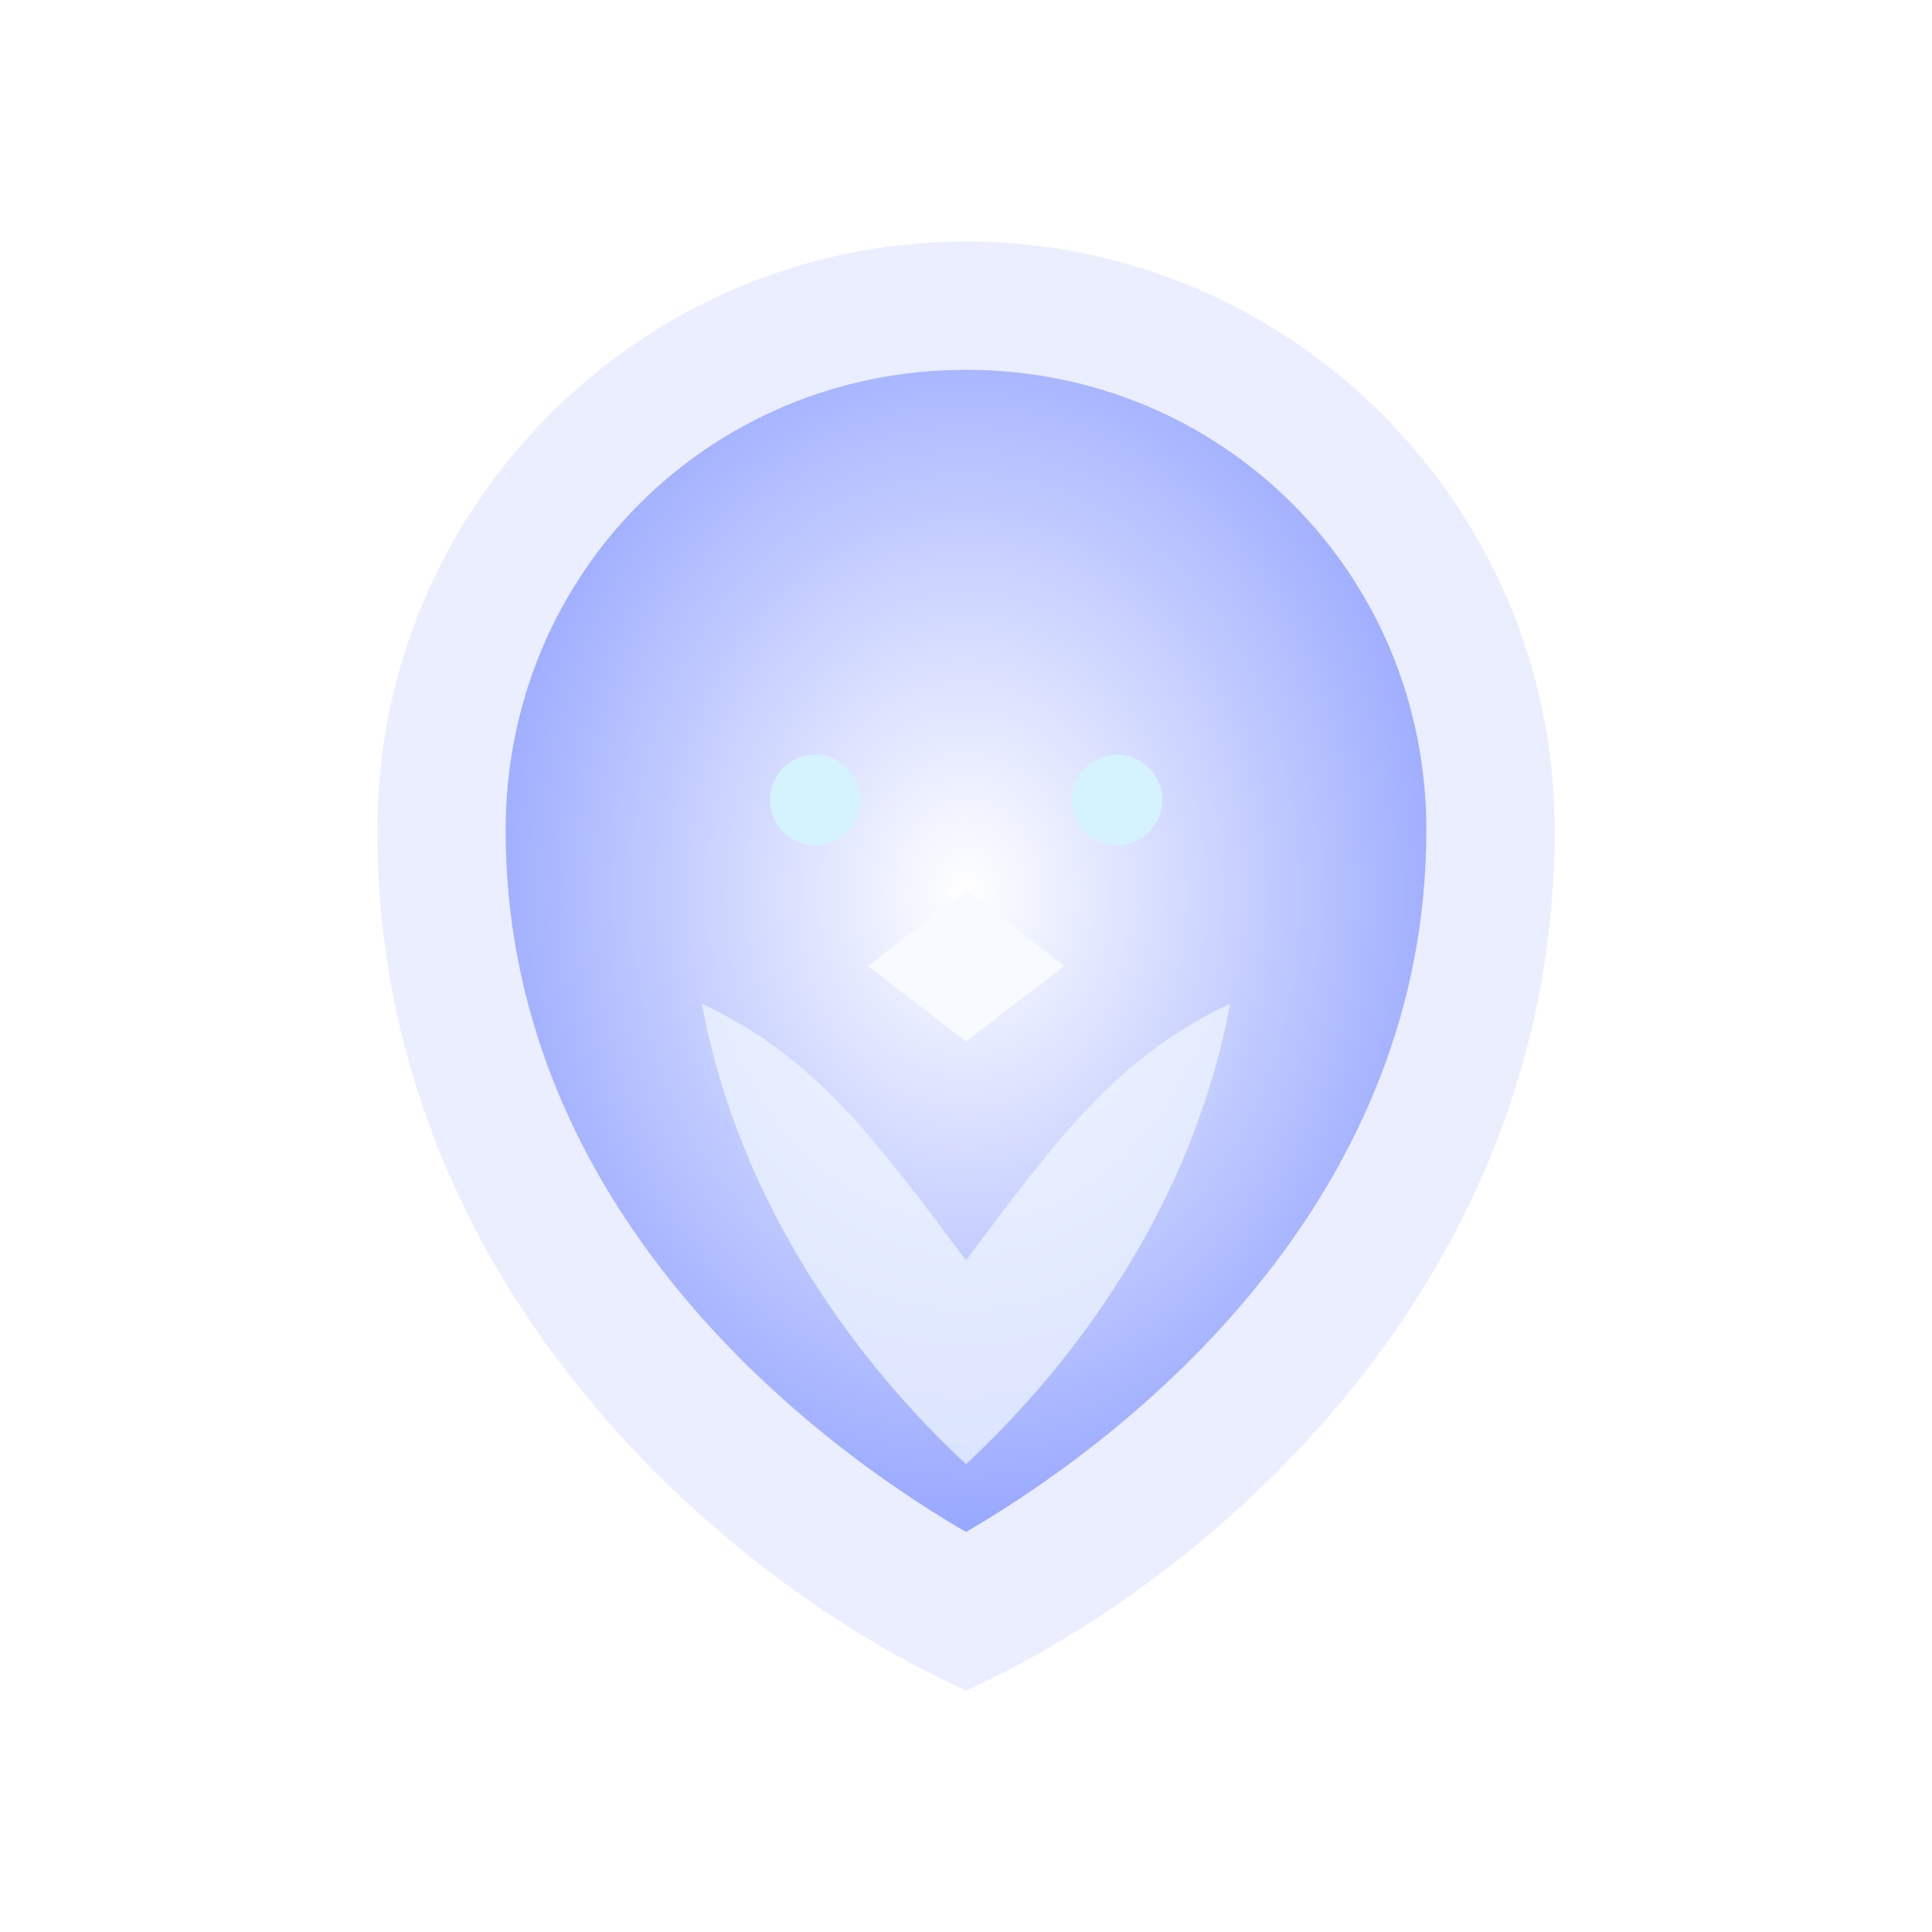
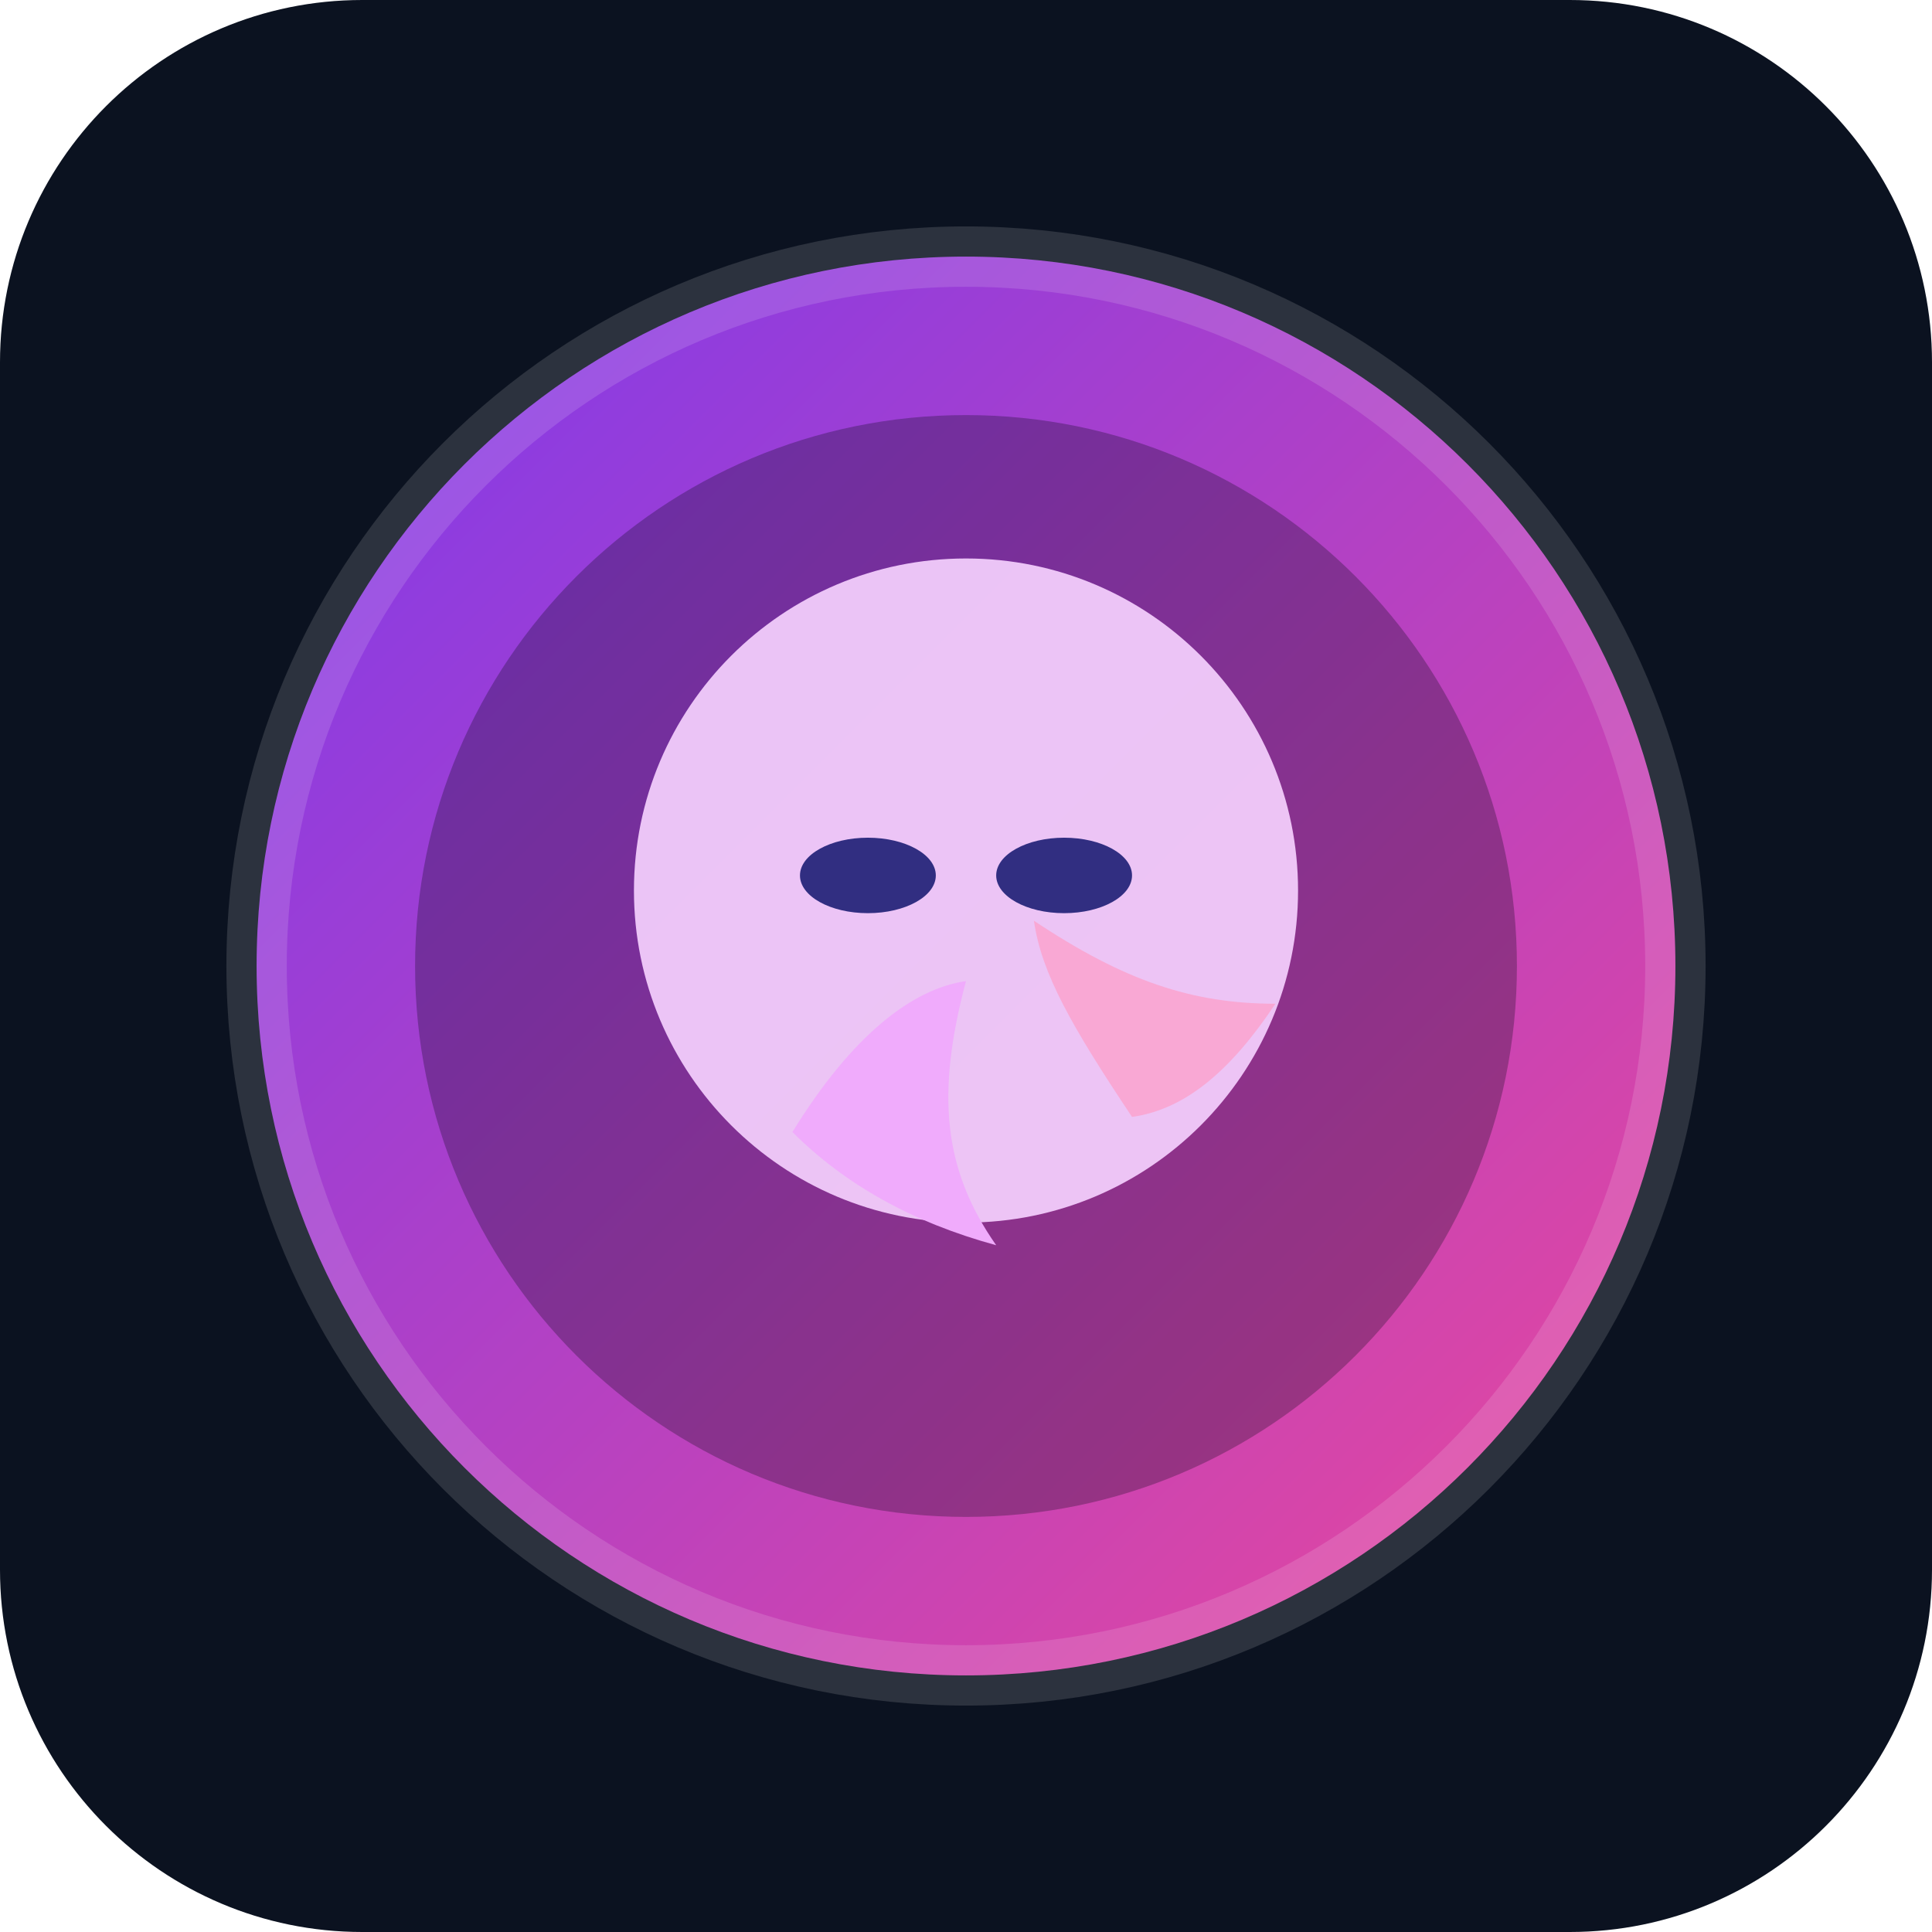
- <svg xmlns="http://www.w3.org/2000/svg" viewBox="0 0 256 256">
+ <svg xmlns="http://www.w3.org/2000/svg" viewBox="0 0 512 512" fill="none">
  <defs>
-     <radialGradient id="g" cx="50%" cy="45%" r="55%">
-       <stop stop-color="#ffffff" />
-       <stop offset="1" stop-color="#98a8ff" />
-     </radialGradient>
+     <linearGradient id="bg" x1="64" y1="64" x2="448" y2="448" gradientUnits="userSpaceOnUse">
+       <stop offset="0% " stop-color="#7c3aed" />
+       <stop offset="100%" stop-color="#ec4899" />
+     </linearGradient>
  </defs>
-   <path fill="#8fa3ff" opacity=".18" d="M128 32c43 0 78 35 78 78 0 61-47 100-78 114-31-14-78-53-78-114 0-43 35-78 78-78z" />
-   <path fill="url(#g)" d="M128 49c34 0 61 27 61 61 0 48-37 79-61 93-24-14-61-45-61-93 0-34 27-61 61-61z" />
-   <path fill="#eff5ff" opacity=".75" d="M93 133c15 7 23 18 35 34 12-16 20-27 35-34-5 27-21 48-35 61-14-13-30-34-35-61z" />
-   <circle cx="108" cy="106" r="6" fill="#d5f3ff" />
-   <circle cx="148" cy="106" r="6" fill="#d5f3ff" />
-   <path fill="#f7fbff" d="M128 118l13 10-13 10-13-10z" />
+   <rect width="512" height="512" rx="96" fill="#0b1220" />
+   <circle cx="256" cy="256" r="188" fill="url(#bg)" />
+   <circle cx="256" cy="256" r="188" stroke="#ffffff22" stroke-width="16" />
+   <circle cx="256" cy="256" r="146" fill="#050914" fill-opacity=".28" />
+   <circle cx="256" cy="236" r="88" fill="#f5d0fe" fill-opacity=".92" />
+   <path d="M210 300c16-26 32-38 46-40-8 30-6 50 8 70-22-6-40-16-54-30Z" fill="#f0abfc" />
+   <path d="M300 296c-16-24-24-38-26-52 24 16 42 22 64 22-12 18-24 28-38 30Z" fill="#f9a8d4" />
+   <ellipse cx="230" cy="232" rx="18" ry="10" fill="#312e81" />
+   <ellipse cx="282" cy="232" rx="18" ry="10" fill="#312e81" />
</svg>
